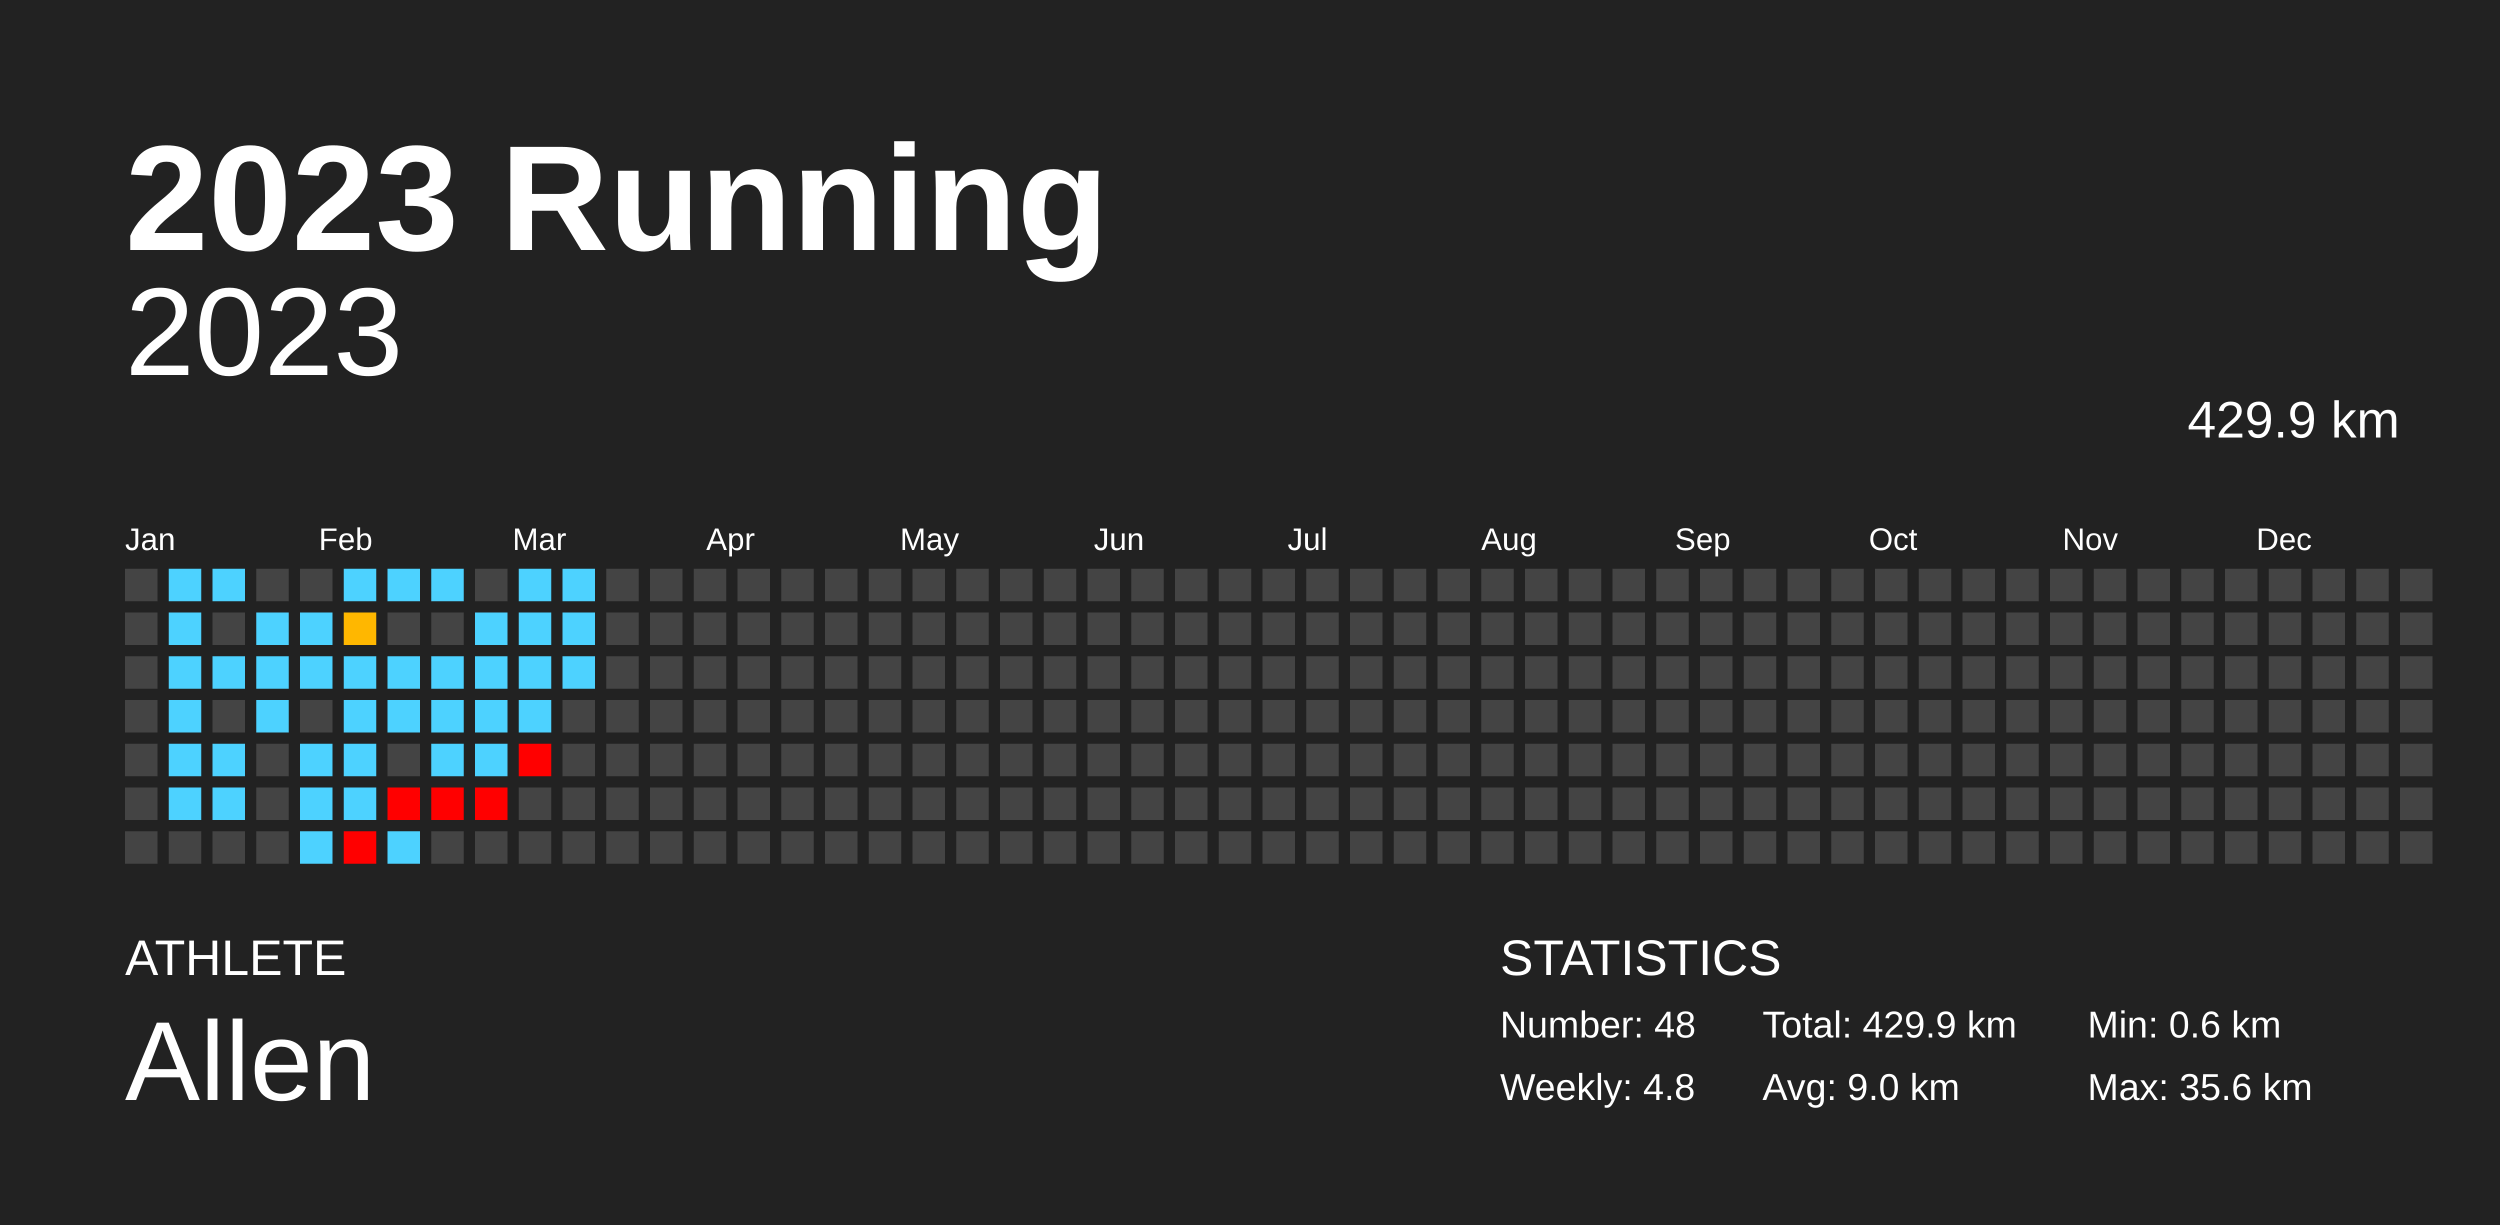
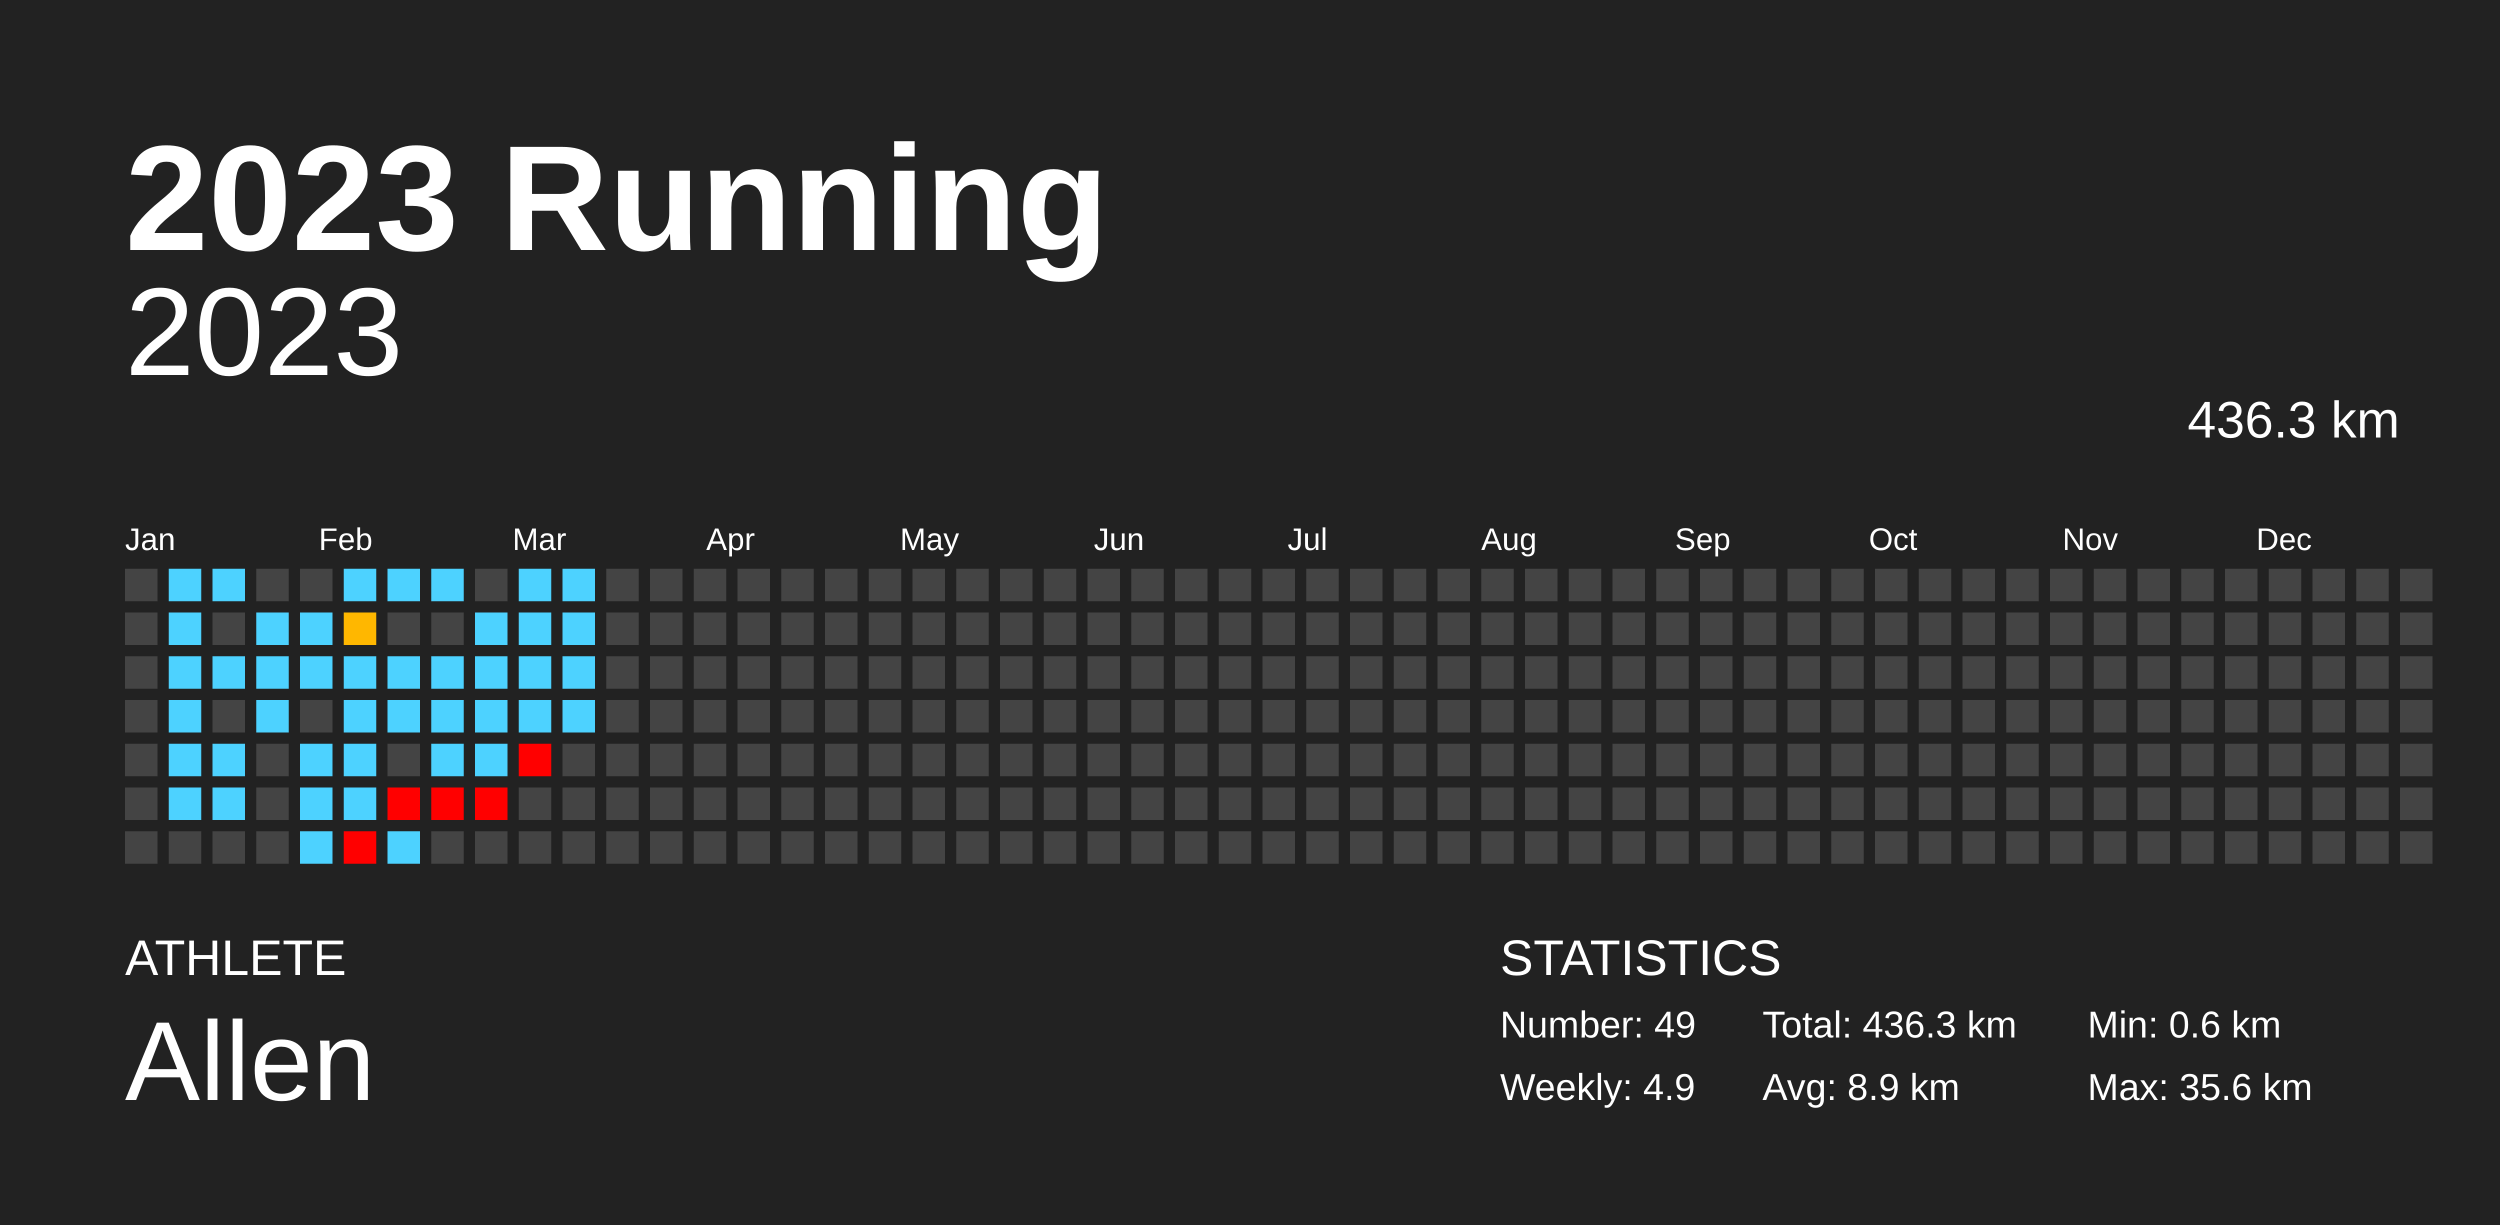
<svg xmlns="http://www.w3.org/2000/svg" baseProfile="full" height="98mm" version="1.1" viewBox="0,0,200,98" width="200mm">
  <defs />
  <rect fill="#222222" height="98" width="200" x="0" y="0" />
  <text fill="#FFFFFF" style="font-size:12px; font-family:Arial; font-weight:bold;" x="10" y="20">2023 Running</text>
  <text fill="#FFFFFF" style="font-size:4px; font-family:Arial" x="10" y="78">ATHLETE</text>
  <text fill="#FFFFFF" style="font-size:9px; font-family:Arial" x="10" y="88">Allen</text>
  <text fill="#FFFFFF" style="font-size:4px; font-family:Arial" x="120" y="78">STATISTICS</text>
-   <text fill="#FFFFFF" style="font-size:3px; font-family:Arial" x="120" y="83">Number: 48</text>
-   <text fill="#FFFFFF" style="font-size:3px; font-family:Arial" x="120" y="88">Weekly: 4.8</text>
-   <text fill="#FFFFFF" style="font-size:3px; font-family:Arial" x="141" y="83">Total: 429.9 km</text>
-   <text fill="#FFFFFF" style="font-size:3px; font-family:Arial" x="141" y="88">Avg: 9.0 km</text>
+   <text fill="#FFFFFF" style="font-size:3px; font-family:Arial" x="120" y="83">Number: 49</text>
+   <text fill="#FFFFFF" style="font-size:3px; font-family:Arial" x="120" y="88">Weekly: 4.9</text>
+   <text fill="#FFFFFF" style="font-size:3px; font-family:Arial" x="141" y="83">Total: 436.3 km</text>
+   <text fill="#FFFFFF" style="font-size:3px; font-family:Arial" x="141" y="88">Avg: 8.9 km</text>
  <text fill="#FFFFFF" style="font-size:3px; font-family:Arial" x="167" y="83">Min: 0.6 km</text>
  <text fill="#FFFFFF" style="font-size:3px; font-family:Arial" x="167" y="88">Max: 35.6 km</text>
  <text alignment-baseline="hanging" fill="#FFFFFF" style="font-size:10.0px; font-family:Arial;" x="10" y="30">2023</text>
-   <text alignment-baseline="hanging" fill="#FFFFFF" style="font-size:4.125px; font-family:Arial;" x="175" y="35">429.9 km</text>
+   <text alignment-baseline="hanging" fill="#FFFFFF" style="font-size:4.125px; font-family:Arial;" x="175" y="35">436.3 km</text>
  <text fill="#FFFFFF" style="font-size:2.5px; font-family:Arial" x="10.0" y="44">Jan</text>
  <text fill="#FFFFFF" style="font-size:2.5px; font-family:Arial" x="25.5" y="44">Feb</text>
  <text fill="#FFFFFF" style="font-size:2.5px; font-family:Arial" x="41.0" y="44">Mar</text>
  <text fill="#FFFFFF" style="font-size:2.5px; font-family:Arial" x="56.5" y="44">Apr</text>
  <text fill="#FFFFFF" style="font-size:2.5px; font-family:Arial" x="72.0" y="44">May</text>
  <text fill="#FFFFFF" style="font-size:2.5px; font-family:Arial" x="87.5" y="44">Jun</text>
  <text fill="#FFFFFF" style="font-size:2.5px; font-family:Arial" x="103.0" y="44">Jul</text>
  <text fill="#FFFFFF" style="font-size:2.5px; font-family:Arial" x="118.5" y="44">Aug</text>
  <text fill="#FFFFFF" style="font-size:2.5px; font-family:Arial" x="134.0" y="44">Sep</text>
  <text fill="#FFFFFF" style="font-size:2.5px; font-family:Arial" x="149.5" y="44">Oct</text>
  <text fill="#FFFFFF" style="font-size:2.5px; font-family:Arial" x="165.0" y="44">Nov</text>
  <text fill="#FFFFFF" style="font-size:2.5px; font-family:Arial" x="180.5" y="44">Dec</text>
  <rect fill="#444444" height="2.6" width="2.6" x="10.0" y="45.5" />
  <rect fill="#444444" height="2.6" width="2.6" x="10.0" y="49.0" />
  <rect fill="#444444" height="2.6" width="2.6" x="10.0" y="52.5" />
  <rect fill="#444444" height="2.6" width="2.6" x="10.0" y="56.0" />
  <rect fill="#444444" height="2.6" width="2.6" x="10.0" y="59.5" />
  <rect fill="#444444" height="2.6" width="2.6" x="10.0" y="63.0" />
  <rect fill="#444444" height="2.6" width="2.6" x="10.0" y="66.5" />
  <rect fill="#4dd2ff" height="2.6" width="2.6" x="13.5" y="45.5" />
  <rect fill="#4dd2ff" height="2.6" width="2.6" x="13.5" y="49.0" />
  <rect fill="#4dd2ff" height="2.6" width="2.6" x="13.5" y="52.5" />
  <rect fill="#4dd2ff" height="2.6" width="2.6" x="13.5" y="56.0" />
  <rect fill="#4dd2ff" height="2.6" width="2.6" x="13.5" y="59.5" />
  <rect fill="#4dd2ff" height="2.6" width="2.6" x="13.5" y="63.0" />
  <rect fill="#444444" height="2.6" width="2.6" x="13.5" y="66.5" />
  <rect fill="#4dd2ff" height="2.6" width="2.6" x="17.0" y="45.5" />
  <rect fill="#444444" height="2.6" width="2.6" x="17.0" y="49.0" />
  <rect fill="#4dd2ff" height="2.6" width="2.6" x="17.0" y="52.5" />
  <rect fill="#444444" height="2.6" width="2.6" x="17.0" y="56.0" />
  <rect fill="#4dd2ff" height="2.6" width="2.6" x="17.0" y="59.5" />
  <rect fill="#4dd2ff" height="2.6" width="2.6" x="17.0" y="63.0" />
  <rect fill="#444444" height="2.6" width="2.6" x="17.0" y="66.5" />
  <rect fill="#444444" height="2.6" width="2.6" x="20.5" y="45.5" />
  <rect fill="#4dd2ff" height="2.6" width="2.6" x="20.5" y="49.0" />
  <rect fill="#4dd2ff" height="2.6" width="2.6" x="20.5" y="52.5" />
  <rect fill="#4dd2ff" height="2.6" width="2.6" x="20.5" y="56.0" />
  <rect fill="#444444" height="2.6" width="2.6" x="20.5" y="59.5" />
  <rect fill="#444444" height="2.6" width="2.6" x="20.5" y="63.0" />
  <rect fill="#444444" height="2.6" width="2.6" x="20.5" y="66.5" />
  <rect fill="#444444" height="2.6" width="2.6" x="24.0" y="45.5" />
  <rect fill="#4dd2ff" height="2.6" width="2.6" x="24.0" y="49.0" />
  <rect fill="#4dd2ff" height="2.6" width="2.6" x="24.0" y="52.5" />
  <rect fill="#444444" height="2.6" width="2.6" x="24.0" y="56.0" />
  <rect fill="#4dd2ff" height="2.6" width="2.6" x="24.0" y="59.5" />
  <rect fill="#4dd2ff" height="2.6" width="2.6" x="24.0" y="63.0" />
  <rect fill="#4dd2ff" height="2.6" width="2.6" x="24.0" y="66.5" />
  <rect fill="#4dd2ff" height="2.6" width="2.6" x="27.5" y="45.5" />
  <rect fill="#ffb700" height="2.6" width="2.6" x="27.5" y="49.0" />
  <rect fill="#4dd2ff" height="2.6" width="2.6" x="27.5" y="52.5" />
  <rect fill="#4dd2ff" height="2.6" width="2.6" x="27.5" y="56.0" />
  <rect fill="#4dd2ff" height="2.6" width="2.6" x="27.5" y="59.5" />
  <rect fill="#4dd2ff" height="2.6" width="2.6" x="27.5" y="63.0" />
  <rect fill="red" height="2.6" width="2.6" x="27.5" y="66.5" />
  <rect fill="#4dd2ff" height="2.6" width="2.6" x="31.0" y="45.5" />
  <rect fill="#444444" height="2.6" width="2.6" x="31.0" y="49.0" />
  <rect fill="#4dd2ff" height="2.6" width="2.6" x="31.0" y="52.5" />
  <rect fill="#4dd2ff" height="2.6" width="2.6" x="31.0" y="56.0" />
  <rect fill="#444444" height="2.6" width="2.6" x="31.0" y="59.5" />
  <rect fill="red" height="2.6" width="2.6" x="31.0" y="63.0" />
  <rect fill="#4dd2ff" height="2.6" width="2.6" x="31.0" y="66.5" />
  <rect fill="#4dd2ff" height="2.6" width="2.6" x="34.5" y="45.5" />
  <rect fill="#444444" height="2.6" width="2.6" x="34.5" y="49.0" />
  <rect fill="#4dd2ff" height="2.6" width="2.6" x="34.5" y="52.5" />
  <rect fill="#4dd2ff" height="2.6" width="2.6" x="34.5" y="56.0" />
  <rect fill="#4dd2ff" height="2.6" width="2.6" x="34.5" y="59.5" />
  <rect fill="red" height="2.6" width="2.6" x="34.5" y="63.0" />
  <rect fill="#444444" height="2.6" width="2.6" x="34.5" y="66.5" />
  <rect fill="#444444" height="2.6" width="2.6" x="38.0" y="45.5" />
  <rect fill="#4dd2ff" height="2.6" width="2.6" x="38.0" y="49.0" />
  <rect fill="#4dd2ff" height="2.6" width="2.6" x="38.0" y="52.5" />
  <rect fill="#4dd2ff" height="2.6" width="2.6" x="38.0" y="56.0" />
  <rect fill="#4dd2ff" height="2.6" width="2.6" x="38.0" y="59.5" />
  <rect fill="red" height="2.6" width="2.6" x="38.0" y="63.0" />
  <rect fill="#444444" height="2.6" width="2.6" x="38.0" y="66.5" />
  <rect fill="#4dd2ff" height="2.6" width="2.6" x="41.5" y="45.5" />
  <rect fill="#4dd2ff" height="2.6" width="2.6" x="41.5" y="49.0" />
  <rect fill="#4dd2ff" height="2.6" width="2.6" x="41.5" y="52.5" />
  <rect fill="#4dd2ff" height="2.6" width="2.6" x="41.5" y="56.0" />
  <rect fill="red" height="2.6" width="2.6" x="41.5" y="59.5" />
  <rect fill="#444444" height="2.6" width="2.6" x="41.5" y="63.0" />
  <rect fill="#444444" height="2.6" width="2.6" x="41.5" y="66.5" />
  <rect fill="#4dd2ff" height="2.6" width="2.6" x="45.0" y="45.5" />
  <rect fill="#4dd2ff" height="2.6" width="2.6" x="45.0" y="49.0" />
  <rect fill="#4dd2ff" height="2.6" width="2.6" x="45.0" y="52.5" />
-   <rect fill="#444444" height="2.6" width="2.6" x="45.0" y="56.0" />
+   <rect fill="#4dd2ff" height="2.6" width="2.6" x="45.0" y="56.0" />
  <rect fill="#444444" height="2.6" width="2.6" x="45.0" y="59.5" />
  <rect fill="#444444" height="2.6" width="2.6" x="45.0" y="63.0" />
  <rect fill="#444444" height="2.6" width="2.6" x="45.0" y="66.5" />
  <rect fill="#444444" height="2.6" width="2.6" x="48.5" y="45.5" />
  <rect fill="#444444" height="2.6" width="2.6" x="48.5" y="49.0" />
  <rect fill="#444444" height="2.6" width="2.6" x="48.5" y="52.5" />
  <rect fill="#444444" height="2.6" width="2.6" x="48.5" y="56.0" />
  <rect fill="#444444" height="2.6" width="2.6" x="48.5" y="59.5" />
  <rect fill="#444444" height="2.6" width="2.6" x="48.5" y="63.0" />
  <rect fill="#444444" height="2.6" width="2.6" x="48.5" y="66.5" />
  <rect fill="#444444" height="2.6" width="2.6" x="52.0" y="45.5" />
  <rect fill="#444444" height="2.6" width="2.6" x="52.0" y="49.0" />
  <rect fill="#444444" height="2.6" width="2.6" x="52.0" y="52.5" />
  <rect fill="#444444" height="2.6" width="2.6" x="52.0" y="56.0" />
  <rect fill="#444444" height="2.6" width="2.6" x="52.0" y="59.5" />
  <rect fill="#444444" height="2.6" width="2.6" x="52.0" y="63.0" />
  <rect fill="#444444" height="2.6" width="2.6" x="52.0" y="66.5" />
  <rect fill="#444444" height="2.6" width="2.6" x="55.5" y="45.5" />
  <rect fill="#444444" height="2.6" width="2.6" x="55.5" y="49.0" />
  <rect fill="#444444" height="2.6" width="2.6" x="55.5" y="52.5" />
  <rect fill="#444444" height="2.6" width="2.6" x="55.5" y="56.0" />
  <rect fill="#444444" height="2.6" width="2.6" x="55.5" y="59.5" />
  <rect fill="#444444" height="2.6" width="2.6" x="55.5" y="63.0" />
  <rect fill="#444444" height="2.6" width="2.6" x="55.5" y="66.5" />
  <rect fill="#444444" height="2.6" width="2.6" x="59.0" y="45.5" />
  <rect fill="#444444" height="2.6" width="2.6" x="59.0" y="49.0" />
  <rect fill="#444444" height="2.6" width="2.6" x="59.0" y="52.5" />
  <rect fill="#444444" height="2.6" width="2.6" x="59.0" y="56.0" />
  <rect fill="#444444" height="2.6" width="2.6" x="59.0" y="59.5" />
  <rect fill="#444444" height="2.6" width="2.6" x="59.0" y="63.0" />
  <rect fill="#444444" height="2.6" width="2.6" x="59.0" y="66.5" />
  <rect fill="#444444" height="2.6" width="2.6" x="62.5" y="45.5" />
  <rect fill="#444444" height="2.6" width="2.6" x="62.5" y="49.0" />
  <rect fill="#444444" height="2.6" width="2.6" x="62.5" y="52.5" />
  <rect fill="#444444" height="2.6" width="2.6" x="62.5" y="56.0" />
  <rect fill="#444444" height="2.6" width="2.6" x="62.5" y="59.5" />
  <rect fill="#444444" height="2.6" width="2.6" x="62.5" y="63.0" />
  <rect fill="#444444" height="2.6" width="2.6" x="62.5" y="66.5" />
  <rect fill="#444444" height="2.6" width="2.6" x="66.0" y="45.5" />
  <rect fill="#444444" height="2.6" width="2.6" x="66.0" y="49.0" />
  <rect fill="#444444" height="2.6" width="2.6" x="66.0" y="52.5" />
  <rect fill="#444444" height="2.6" width="2.6" x="66.0" y="56.0" />
  <rect fill="#444444" height="2.6" width="2.6" x="66.0" y="59.5" />
  <rect fill="#444444" height="2.6" width="2.6" x="66.0" y="63.0" />
  <rect fill="#444444" height="2.6" width="2.6" x="66.0" y="66.5" />
  <rect fill="#444444" height="2.6" width="2.6" x="69.5" y="45.5" />
  <rect fill="#444444" height="2.6" width="2.6" x="69.5" y="49.0" />
  <rect fill="#444444" height="2.6" width="2.6" x="69.5" y="52.5" />
  <rect fill="#444444" height="2.6" width="2.6" x="69.5" y="56.0" />
  <rect fill="#444444" height="2.6" width="2.6" x="69.5" y="59.5" />
  <rect fill="#444444" height="2.6" width="2.6" x="69.5" y="63.0" />
  <rect fill="#444444" height="2.6" width="2.6" x="69.5" y="66.5" />
  <rect fill="#444444" height="2.6" width="2.6" x="73.0" y="45.5" />
  <rect fill="#444444" height="2.6" width="2.6" x="73.0" y="49.0" />
  <rect fill="#444444" height="2.6" width="2.6" x="73.0" y="52.5" />
  <rect fill="#444444" height="2.6" width="2.6" x="73.0" y="56.0" />
  <rect fill="#444444" height="2.6" width="2.6" x="73.0" y="59.5" />
  <rect fill="#444444" height="2.6" width="2.6" x="73.0" y="63.0" />
  <rect fill="#444444" height="2.6" width="2.6" x="73.0" y="66.5" />
  <rect fill="#444444" height="2.6" width="2.6" x="76.5" y="45.5" />
  <rect fill="#444444" height="2.6" width="2.6" x="76.5" y="49.0" />
  <rect fill="#444444" height="2.6" width="2.6" x="76.5" y="52.5" />
  <rect fill="#444444" height="2.6" width="2.6" x="76.5" y="56.0" />
  <rect fill="#444444" height="2.6" width="2.6" x="76.5" y="59.5" />
  <rect fill="#444444" height="2.6" width="2.6" x="76.5" y="63.0" />
  <rect fill="#444444" height="2.6" width="2.6" x="76.5" y="66.5" />
  <rect fill="#444444" height="2.6" width="2.6" x="80.0" y="45.5" />
  <rect fill="#444444" height="2.6" width="2.6" x="80.0" y="49.0" />
  <rect fill="#444444" height="2.6" width="2.6" x="80.0" y="52.5" />
  <rect fill="#444444" height="2.6" width="2.6" x="80.0" y="56.0" />
  <rect fill="#444444" height="2.6" width="2.6" x="80.0" y="59.5" />
  <rect fill="#444444" height="2.6" width="2.6" x="80.0" y="63.0" />
  <rect fill="#444444" height="2.6" width="2.6" x="80.0" y="66.5" />
  <rect fill="#444444" height="2.6" width="2.6" x="83.5" y="45.5" />
  <rect fill="#444444" height="2.6" width="2.6" x="83.5" y="49.0" />
  <rect fill="#444444" height="2.6" width="2.6" x="83.5" y="52.5" />
  <rect fill="#444444" height="2.6" width="2.6" x="83.5" y="56.0" />
  <rect fill="#444444" height="2.6" width="2.6" x="83.5" y="59.5" />
  <rect fill="#444444" height="2.6" width="2.6" x="83.5" y="63.0" />
  <rect fill="#444444" height="2.6" width="2.6" x="83.5" y="66.5" />
  <rect fill="#444444" height="2.6" width="2.6" x="87.0" y="45.5" />
  <rect fill="#444444" height="2.6" width="2.6" x="87.0" y="49.0" />
  <rect fill="#444444" height="2.6" width="2.6" x="87.0" y="52.5" />
  <rect fill="#444444" height="2.6" width="2.6" x="87.0" y="56.0" />
  <rect fill="#444444" height="2.6" width="2.6" x="87.0" y="59.5" />
  <rect fill="#444444" height="2.6" width="2.6" x="87.0" y="63.0" />
  <rect fill="#444444" height="2.6" width="2.6" x="87.0" y="66.5" />
  <rect fill="#444444" height="2.6" width="2.6" x="90.5" y="45.5" />
  <rect fill="#444444" height="2.6" width="2.6" x="90.5" y="49.0" />
  <rect fill="#444444" height="2.6" width="2.6" x="90.5" y="52.5" />
  <rect fill="#444444" height="2.6" width="2.6" x="90.5" y="56.0" />
  <rect fill="#444444" height="2.6" width="2.6" x="90.5" y="59.5" />
  <rect fill="#444444" height="2.6" width="2.6" x="90.5" y="63.0" />
  <rect fill="#444444" height="2.6" width="2.6" x="90.5" y="66.5" />
  <rect fill="#444444" height="2.6" width="2.6" x="94.0" y="45.5" />
  <rect fill="#444444" height="2.6" width="2.6" x="94.0" y="49.0" />
  <rect fill="#444444" height="2.6" width="2.6" x="94.0" y="52.5" />
  <rect fill="#444444" height="2.6" width="2.6" x="94.0" y="56.0" />
  <rect fill="#444444" height="2.6" width="2.6" x="94.0" y="59.5" />
  <rect fill="#444444" height="2.6" width="2.6" x="94.0" y="63.0" />
  <rect fill="#444444" height="2.6" width="2.6" x="94.0" y="66.5" />
  <rect fill="#444444" height="2.6" width="2.6" x="97.5" y="45.5" />
  <rect fill="#444444" height="2.6" width="2.6" x="97.5" y="49.0" />
  <rect fill="#444444" height="2.6" width="2.6" x="97.5" y="52.5" />
  <rect fill="#444444" height="2.6" width="2.6" x="97.5" y="56.0" />
  <rect fill="#444444" height="2.6" width="2.6" x="97.5" y="59.5" />
  <rect fill="#444444" height="2.6" width="2.6" x="97.5" y="63.0" />
  <rect fill="#444444" height="2.6" width="2.6" x="97.5" y="66.5" />
  <rect fill="#444444" height="2.6" width="2.6" x="101.0" y="45.5" />
  <rect fill="#444444" height="2.6" width="2.6" x="101.0" y="49.0" />
  <rect fill="#444444" height="2.6" width="2.6" x="101.0" y="52.5" />
  <rect fill="#444444" height="2.6" width="2.6" x="101.0" y="56.0" />
  <rect fill="#444444" height="2.6" width="2.6" x="101.0" y="59.5" />
  <rect fill="#444444" height="2.6" width="2.6" x="101.0" y="63.0" />
  <rect fill="#444444" height="2.6" width="2.6" x="101.0" y="66.5" />
  <rect fill="#444444" height="2.6" width="2.6" x="104.5" y="45.5" />
  <rect fill="#444444" height="2.6" width="2.6" x="104.5" y="49.0" />
  <rect fill="#444444" height="2.6" width="2.6" x="104.5" y="52.5" />
  <rect fill="#444444" height="2.6" width="2.6" x="104.5" y="56.0" />
  <rect fill="#444444" height="2.6" width="2.6" x="104.5" y="59.5" />
  <rect fill="#444444" height="2.6" width="2.6" x="104.5" y="63.0" />
  <rect fill="#444444" height="2.6" width="2.6" x="104.5" y="66.5" />
  <rect fill="#444444" height="2.6" width="2.6" x="108.0" y="45.5" />
  <rect fill="#444444" height="2.6" width="2.6" x="108.0" y="49.0" />
  <rect fill="#444444" height="2.6" width="2.6" x="108.0" y="52.5" />
  <rect fill="#444444" height="2.6" width="2.6" x="108.0" y="56.0" />
  <rect fill="#444444" height="2.6" width="2.6" x="108.0" y="59.5" />
  <rect fill="#444444" height="2.6" width="2.6" x="108.0" y="63.0" />
  <rect fill="#444444" height="2.6" width="2.6" x="108.0" y="66.5" />
  <rect fill="#444444" height="2.6" width="2.6" x="111.5" y="45.5" />
  <rect fill="#444444" height="2.6" width="2.6" x="111.5" y="49.0" />
  <rect fill="#444444" height="2.6" width="2.6" x="111.5" y="52.5" />
  <rect fill="#444444" height="2.6" width="2.6" x="111.5" y="56.0" />
  <rect fill="#444444" height="2.6" width="2.6" x="111.5" y="59.5" />
  <rect fill="#444444" height="2.6" width="2.6" x="111.5" y="63.0" />
  <rect fill="#444444" height="2.6" width="2.6" x="111.5" y="66.5" />
  <rect fill="#444444" height="2.6" width="2.6" x="115.0" y="45.5" />
  <rect fill="#444444" height="2.6" width="2.6" x="115.0" y="49.0" />
  <rect fill="#444444" height="2.6" width="2.6" x="115.0" y="52.5" />
  <rect fill="#444444" height="2.6" width="2.6" x="115.0" y="56.0" />
  <rect fill="#444444" height="2.6" width="2.6" x="115.0" y="59.5" />
  <rect fill="#444444" height="2.6" width="2.6" x="115.0" y="63.0" />
  <rect fill="#444444" height="2.6" width="2.6" x="115.0" y="66.5" />
  <rect fill="#444444" height="2.6" width="2.6" x="118.5" y="45.5" />
  <rect fill="#444444" height="2.6" width="2.6" x="118.5" y="49.0" />
  <rect fill="#444444" height="2.6" width="2.6" x="118.5" y="52.5" />
  <rect fill="#444444" height="2.6" width="2.6" x="118.5" y="56.0" />
  <rect fill="#444444" height="2.6" width="2.6" x="118.5" y="59.5" />
  <rect fill="#444444" height="2.6" width="2.6" x="118.5" y="63.0" />
  <rect fill="#444444" height="2.6" width="2.6" x="118.5" y="66.5" />
  <rect fill="#444444" height="2.6" width="2.6" x="122.0" y="45.5" />
  <rect fill="#444444" height="2.6" width="2.6" x="122.0" y="49.0" />
  <rect fill="#444444" height="2.6" width="2.6" x="122.0" y="52.5" />
  <rect fill="#444444" height="2.6" width="2.6" x="122.0" y="56.0" />
  <rect fill="#444444" height="2.6" width="2.6" x="122.0" y="59.5" />
  <rect fill="#444444" height="2.6" width="2.6" x="122.0" y="63.0" />
  <rect fill="#444444" height="2.6" width="2.6" x="122.0" y="66.5" />
  <rect fill="#444444" height="2.6" width="2.6" x="125.5" y="45.5" />
  <rect fill="#444444" height="2.6" width="2.6" x="125.5" y="49.0" />
  <rect fill="#444444" height="2.6" width="2.6" x="125.5" y="52.5" />
  <rect fill="#444444" height="2.6" width="2.6" x="125.5" y="56.0" />
  <rect fill="#444444" height="2.6" width="2.6" x="125.5" y="59.5" />
  <rect fill="#444444" height="2.6" width="2.6" x="125.5" y="63.0" />
  <rect fill="#444444" height="2.6" width="2.6" x="125.5" y="66.5" />
  <rect fill="#444444" height="2.6" width="2.6" x="129.0" y="45.5" />
  <rect fill="#444444" height="2.6" width="2.6" x="129.0" y="49.0" />
  <rect fill="#444444" height="2.6" width="2.6" x="129.0" y="52.5" />
  <rect fill="#444444" height="2.6" width="2.6" x="129.0" y="56.0" />
  <rect fill="#444444" height="2.6" width="2.6" x="129.0" y="59.5" />
  <rect fill="#444444" height="2.6" width="2.6" x="129.0" y="63.0" />
  <rect fill="#444444" height="2.6" width="2.6" x="129.0" y="66.5" />
  <rect fill="#444444" height="2.6" width="2.6" x="132.5" y="45.5" />
  <rect fill="#444444" height="2.6" width="2.6" x="132.5" y="49.0" />
  <rect fill="#444444" height="2.6" width="2.6" x="132.5" y="52.5" />
  <rect fill="#444444" height="2.6" width="2.6" x="132.5" y="56.0" />
  <rect fill="#444444" height="2.6" width="2.6" x="132.5" y="59.5" />
  <rect fill="#444444" height="2.6" width="2.6" x="132.5" y="63.0" />
  <rect fill="#444444" height="2.6" width="2.6" x="132.5" y="66.5" />
  <rect fill="#444444" height="2.6" width="2.6" x="136.0" y="45.5" />
  <rect fill="#444444" height="2.6" width="2.6" x="136.0" y="49.0" />
  <rect fill="#444444" height="2.6" width="2.6" x="136.0" y="52.5" />
  <rect fill="#444444" height="2.6" width="2.6" x="136.0" y="56.0" />
  <rect fill="#444444" height="2.6" width="2.6" x="136.0" y="59.5" />
  <rect fill="#444444" height="2.6" width="2.6" x="136.0" y="63.0" />
  <rect fill="#444444" height="2.6" width="2.6" x="136.0" y="66.5" />
  <rect fill="#444444" height="2.6" width="2.6" x="139.5" y="45.5" />
  <rect fill="#444444" height="2.6" width="2.6" x="139.5" y="49.0" />
  <rect fill="#444444" height="2.6" width="2.6" x="139.5" y="52.5" />
  <rect fill="#444444" height="2.6" width="2.6" x="139.5" y="56.0" />
  <rect fill="#444444" height="2.6" width="2.6" x="139.5" y="59.5" />
  <rect fill="#444444" height="2.6" width="2.6" x="139.5" y="63.0" />
  <rect fill="#444444" height="2.6" width="2.6" x="139.5" y="66.5" />
  <rect fill="#444444" height="2.6" width="2.6" x="143.0" y="45.5" />
  <rect fill="#444444" height="2.6" width="2.6" x="143.0" y="49.0" />
  <rect fill="#444444" height="2.6" width="2.6" x="143.0" y="52.5" />
  <rect fill="#444444" height="2.6" width="2.6" x="143.0" y="56.0" />
  <rect fill="#444444" height="2.6" width="2.6" x="143.0" y="59.5" />
  <rect fill="#444444" height="2.6" width="2.6" x="143.0" y="63.0" />
  <rect fill="#444444" height="2.6" width="2.6" x="143.0" y="66.5" />
  <rect fill="#444444" height="2.6" width="2.6" x="146.5" y="45.5" />
  <rect fill="#444444" height="2.6" width="2.6" x="146.5" y="49.0" />
  <rect fill="#444444" height="2.6" width="2.6" x="146.5" y="52.5" />
  <rect fill="#444444" height="2.6" width="2.6" x="146.5" y="56.0" />
  <rect fill="#444444" height="2.6" width="2.6" x="146.5" y="59.5" />
  <rect fill="#444444" height="2.6" width="2.6" x="146.5" y="63.0" />
  <rect fill="#444444" height="2.6" width="2.6" x="146.5" y="66.5" />
  <rect fill="#444444" height="2.6" width="2.6" x="150.0" y="45.5" />
  <rect fill="#444444" height="2.6" width="2.6" x="150.0" y="49.0" />
  <rect fill="#444444" height="2.6" width="2.6" x="150.0" y="52.5" />
  <rect fill="#444444" height="2.6" width="2.6" x="150.0" y="56.0" />
  <rect fill="#444444" height="2.6" width="2.6" x="150.0" y="59.5" />
  <rect fill="#444444" height="2.6" width="2.6" x="150.0" y="63.0" />
  <rect fill="#444444" height="2.6" width="2.6" x="150.0" y="66.5" />
  <rect fill="#444444" height="2.6" width="2.6" x="153.5" y="45.5" />
  <rect fill="#444444" height="2.6" width="2.6" x="153.5" y="49.0" />
  <rect fill="#444444" height="2.6" width="2.6" x="153.5" y="52.5" />
  <rect fill="#444444" height="2.6" width="2.6" x="153.5" y="56.0" />
  <rect fill="#444444" height="2.6" width="2.6" x="153.5" y="59.5" />
  <rect fill="#444444" height="2.6" width="2.6" x="153.5" y="63.0" />
  <rect fill="#444444" height="2.6" width="2.6" x="153.5" y="66.5" />
  <rect fill="#444444" height="2.6" width="2.6" x="157.0" y="45.5" />
  <rect fill="#444444" height="2.6" width="2.6" x="157.0" y="49.0" />
  <rect fill="#444444" height="2.6" width="2.6" x="157.0" y="52.5" />
  <rect fill="#444444" height="2.6" width="2.6" x="157.0" y="56.0" />
  <rect fill="#444444" height="2.6" width="2.6" x="157.0" y="59.5" />
  <rect fill="#444444" height="2.6" width="2.6" x="157.0" y="63.0" />
  <rect fill="#444444" height="2.6" width="2.6" x="157.0" y="66.5" />
  <rect fill="#444444" height="2.6" width="2.6" x="160.5" y="45.5" />
  <rect fill="#444444" height="2.6" width="2.6" x="160.5" y="49.0" />
  <rect fill="#444444" height="2.6" width="2.6" x="160.5" y="52.5" />
  <rect fill="#444444" height="2.6" width="2.6" x="160.5" y="56.0" />
  <rect fill="#444444" height="2.6" width="2.6" x="160.5" y="59.5" />
  <rect fill="#444444" height="2.6" width="2.6" x="160.5" y="63.0" />
  <rect fill="#444444" height="2.6" width="2.6" x="160.5" y="66.5" />
  <rect fill="#444444" height="2.6" width="2.6" x="164.0" y="45.5" />
  <rect fill="#444444" height="2.6" width="2.6" x="164.0" y="49.0" />
  <rect fill="#444444" height="2.6" width="2.6" x="164.0" y="52.5" />
  <rect fill="#444444" height="2.6" width="2.6" x="164.0" y="56.0" />
  <rect fill="#444444" height="2.6" width="2.6" x="164.0" y="59.5" />
  <rect fill="#444444" height="2.6" width="2.6" x="164.0" y="63.0" />
  <rect fill="#444444" height="2.6" width="2.6" x="164.0" y="66.5" />
  <rect fill="#444444" height="2.6" width="2.6" x="167.5" y="45.5" />
  <rect fill="#444444" height="2.6" width="2.6" x="167.5" y="49.0" />
  <rect fill="#444444" height="2.6" width="2.6" x="167.5" y="52.5" />
  <rect fill="#444444" height="2.6" width="2.6" x="167.5" y="56.0" />
  <rect fill="#444444" height="2.6" width="2.6" x="167.5" y="59.5" />
  <rect fill="#444444" height="2.6" width="2.6" x="167.5" y="63.0" />
  <rect fill="#444444" height="2.6" width="2.6" x="167.5" y="66.5" />
  <rect fill="#444444" height="2.6" width="2.6" x="171.0" y="45.5" />
  <rect fill="#444444" height="2.6" width="2.6" x="171.0" y="49.0" />
  <rect fill="#444444" height="2.6" width="2.6" x="171.0" y="52.5" />
  <rect fill="#444444" height="2.6" width="2.6" x="171.0" y="56.0" />
  <rect fill="#444444" height="2.6" width="2.6" x="171.0" y="59.5" />
  <rect fill="#444444" height="2.6" width="2.6" x="171.0" y="63.0" />
  <rect fill="#444444" height="2.6" width="2.6" x="171.0" y="66.5" />
  <rect fill="#444444" height="2.6" width="2.6" x="174.5" y="45.5" />
  <rect fill="#444444" height="2.6" width="2.6" x="174.5" y="49.0" />
  <rect fill="#444444" height="2.6" width="2.6" x="174.5" y="52.5" />
  <rect fill="#444444" height="2.6" width="2.6" x="174.5" y="56.0" />
  <rect fill="#444444" height="2.6" width="2.6" x="174.5" y="59.5" />
  <rect fill="#444444" height="2.6" width="2.6" x="174.5" y="63.0" />
  <rect fill="#444444" height="2.6" width="2.6" x="174.5" y="66.5" />
  <rect fill="#444444" height="2.6" width="2.6" x="178.0" y="45.5" />
  <rect fill="#444444" height="2.6" width="2.6" x="178.0" y="49.0" />
  <rect fill="#444444" height="2.6" width="2.6" x="178.0" y="52.5" />
  <rect fill="#444444" height="2.6" width="2.6" x="178.0" y="56.0" />
  <rect fill="#444444" height="2.6" width="2.6" x="178.0" y="59.5" />
  <rect fill="#444444" height="2.6" width="2.6" x="178.0" y="63.0" />
  <rect fill="#444444" height="2.6" width="2.6" x="178.0" y="66.5" />
  <rect fill="#444444" height="2.6" width="2.6" x="181.5" y="45.5" />
  <rect fill="#444444" height="2.6" width="2.6" x="181.5" y="49.0" />
  <rect fill="#444444" height="2.6" width="2.6" x="181.5" y="52.5" />
  <rect fill="#444444" height="2.6" width="2.6" x="181.5" y="56.0" />
  <rect fill="#444444" height="2.6" width="2.6" x="181.5" y="59.5" />
  <rect fill="#444444" height="2.6" width="2.6" x="181.5" y="63.0" />
  <rect fill="#444444" height="2.6" width="2.6" x="181.5" y="66.5" />
  <rect fill="#444444" height="2.6" width="2.6" x="185.0" y="45.5" />
  <rect fill="#444444" height="2.6" width="2.6" x="185.0" y="49.0" />
  <rect fill="#444444" height="2.6" width="2.6" x="185.0" y="52.5" />
  <rect fill="#444444" height="2.6" width="2.6" x="185.0" y="56.0" />
  <rect fill="#444444" height="2.6" width="2.6" x="185.0" y="59.5" />
  <rect fill="#444444" height="2.6" width="2.6" x="185.0" y="63.0" />
  <rect fill="#444444" height="2.6" width="2.6" x="185.0" y="66.5" />
  <rect fill="#444444" height="2.6" width="2.6" x="188.5" y="45.5" />
  <rect fill="#444444" height="2.6" width="2.6" x="188.5" y="49.0" />
  <rect fill="#444444" height="2.6" width="2.6" x="188.5" y="52.5" />
  <rect fill="#444444" height="2.6" width="2.6" x="188.5" y="56.0" />
  <rect fill="#444444" height="2.6" width="2.6" x="188.5" y="59.5" />
  <rect fill="#444444" height="2.6" width="2.6" x="188.5" y="63.0" />
  <rect fill="#444444" height="2.6" width="2.6" x="188.5" y="66.5" />
  <rect fill="#444444" height="2.6" width="2.6" x="192.0" y="45.5" />
  <rect fill="#444444" height="2.6" width="2.6" x="192.0" y="49.0" />
  <rect fill="#444444" height="2.6" width="2.6" x="192.0" y="52.5" />
  <rect fill="#444444" height="2.6" width="2.6" x="192.0" y="56.0" />
  <rect fill="#444444" height="2.6" width="2.6" x="192.0" y="59.5" />
  <rect fill="#444444" height="2.6" width="2.6" x="192.0" y="63.0" />
  <rect fill="#444444" height="2.6" width="2.6" x="192.0" y="66.5" />
</svg>
